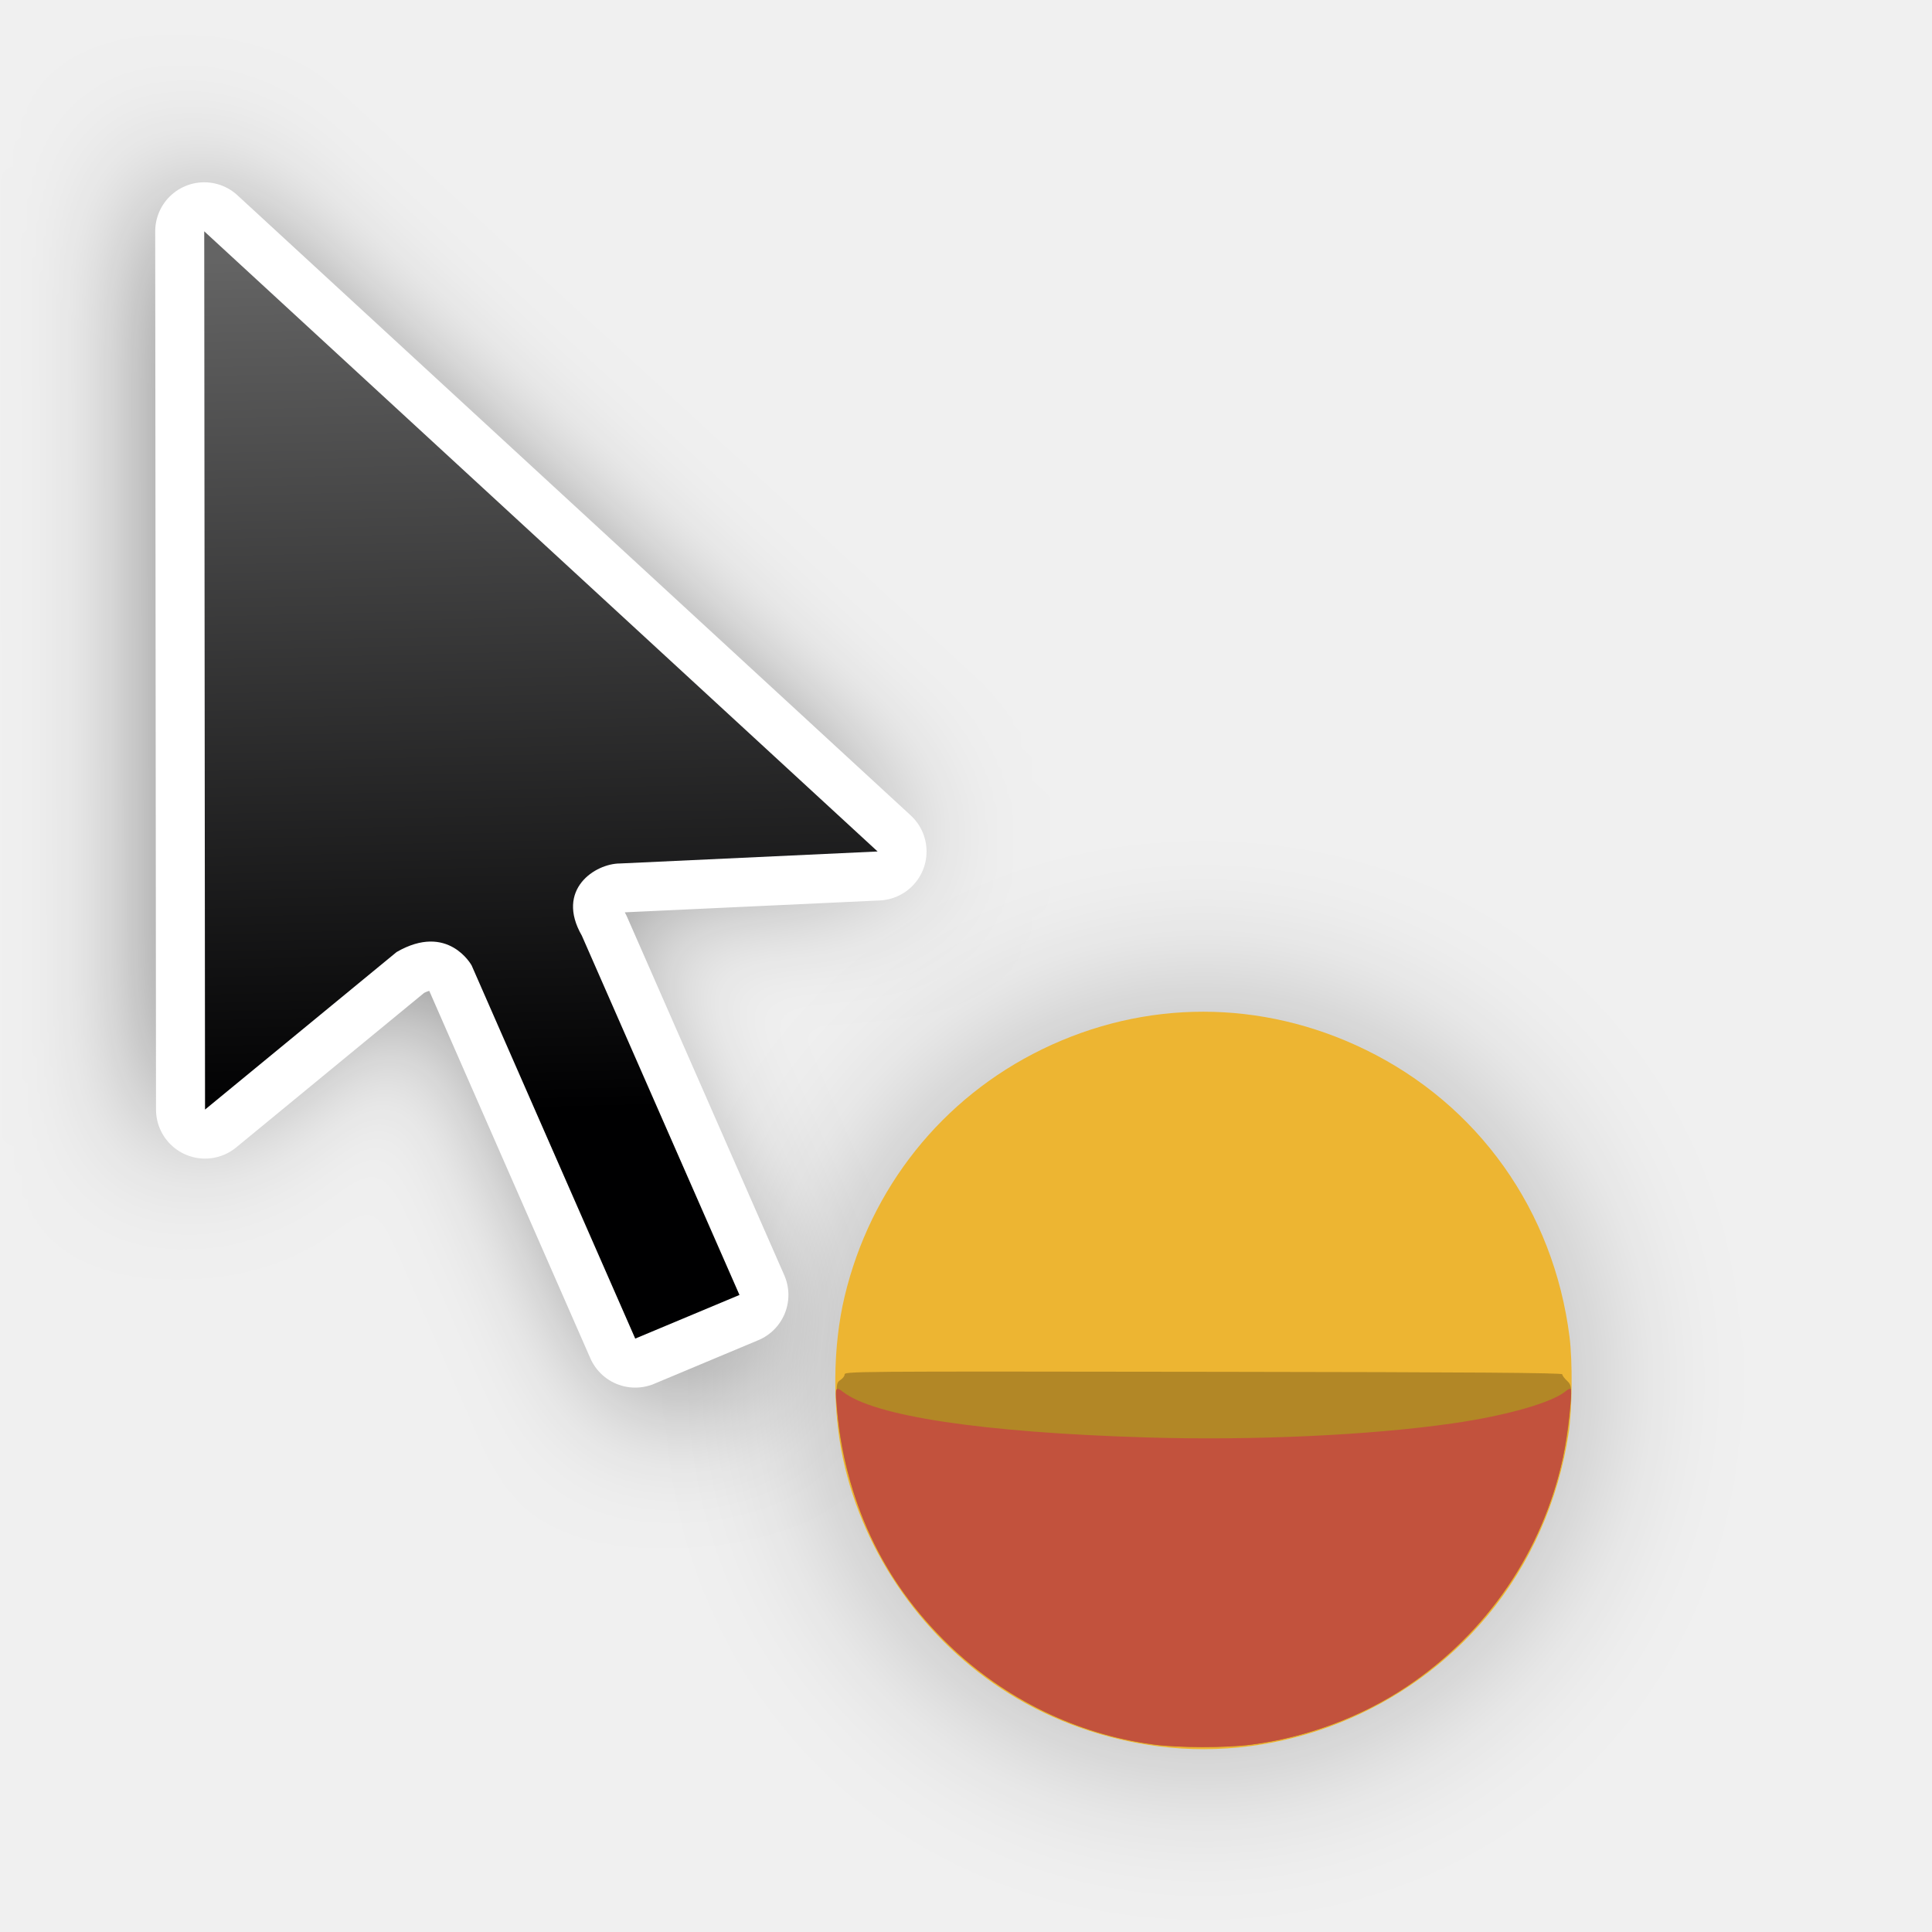
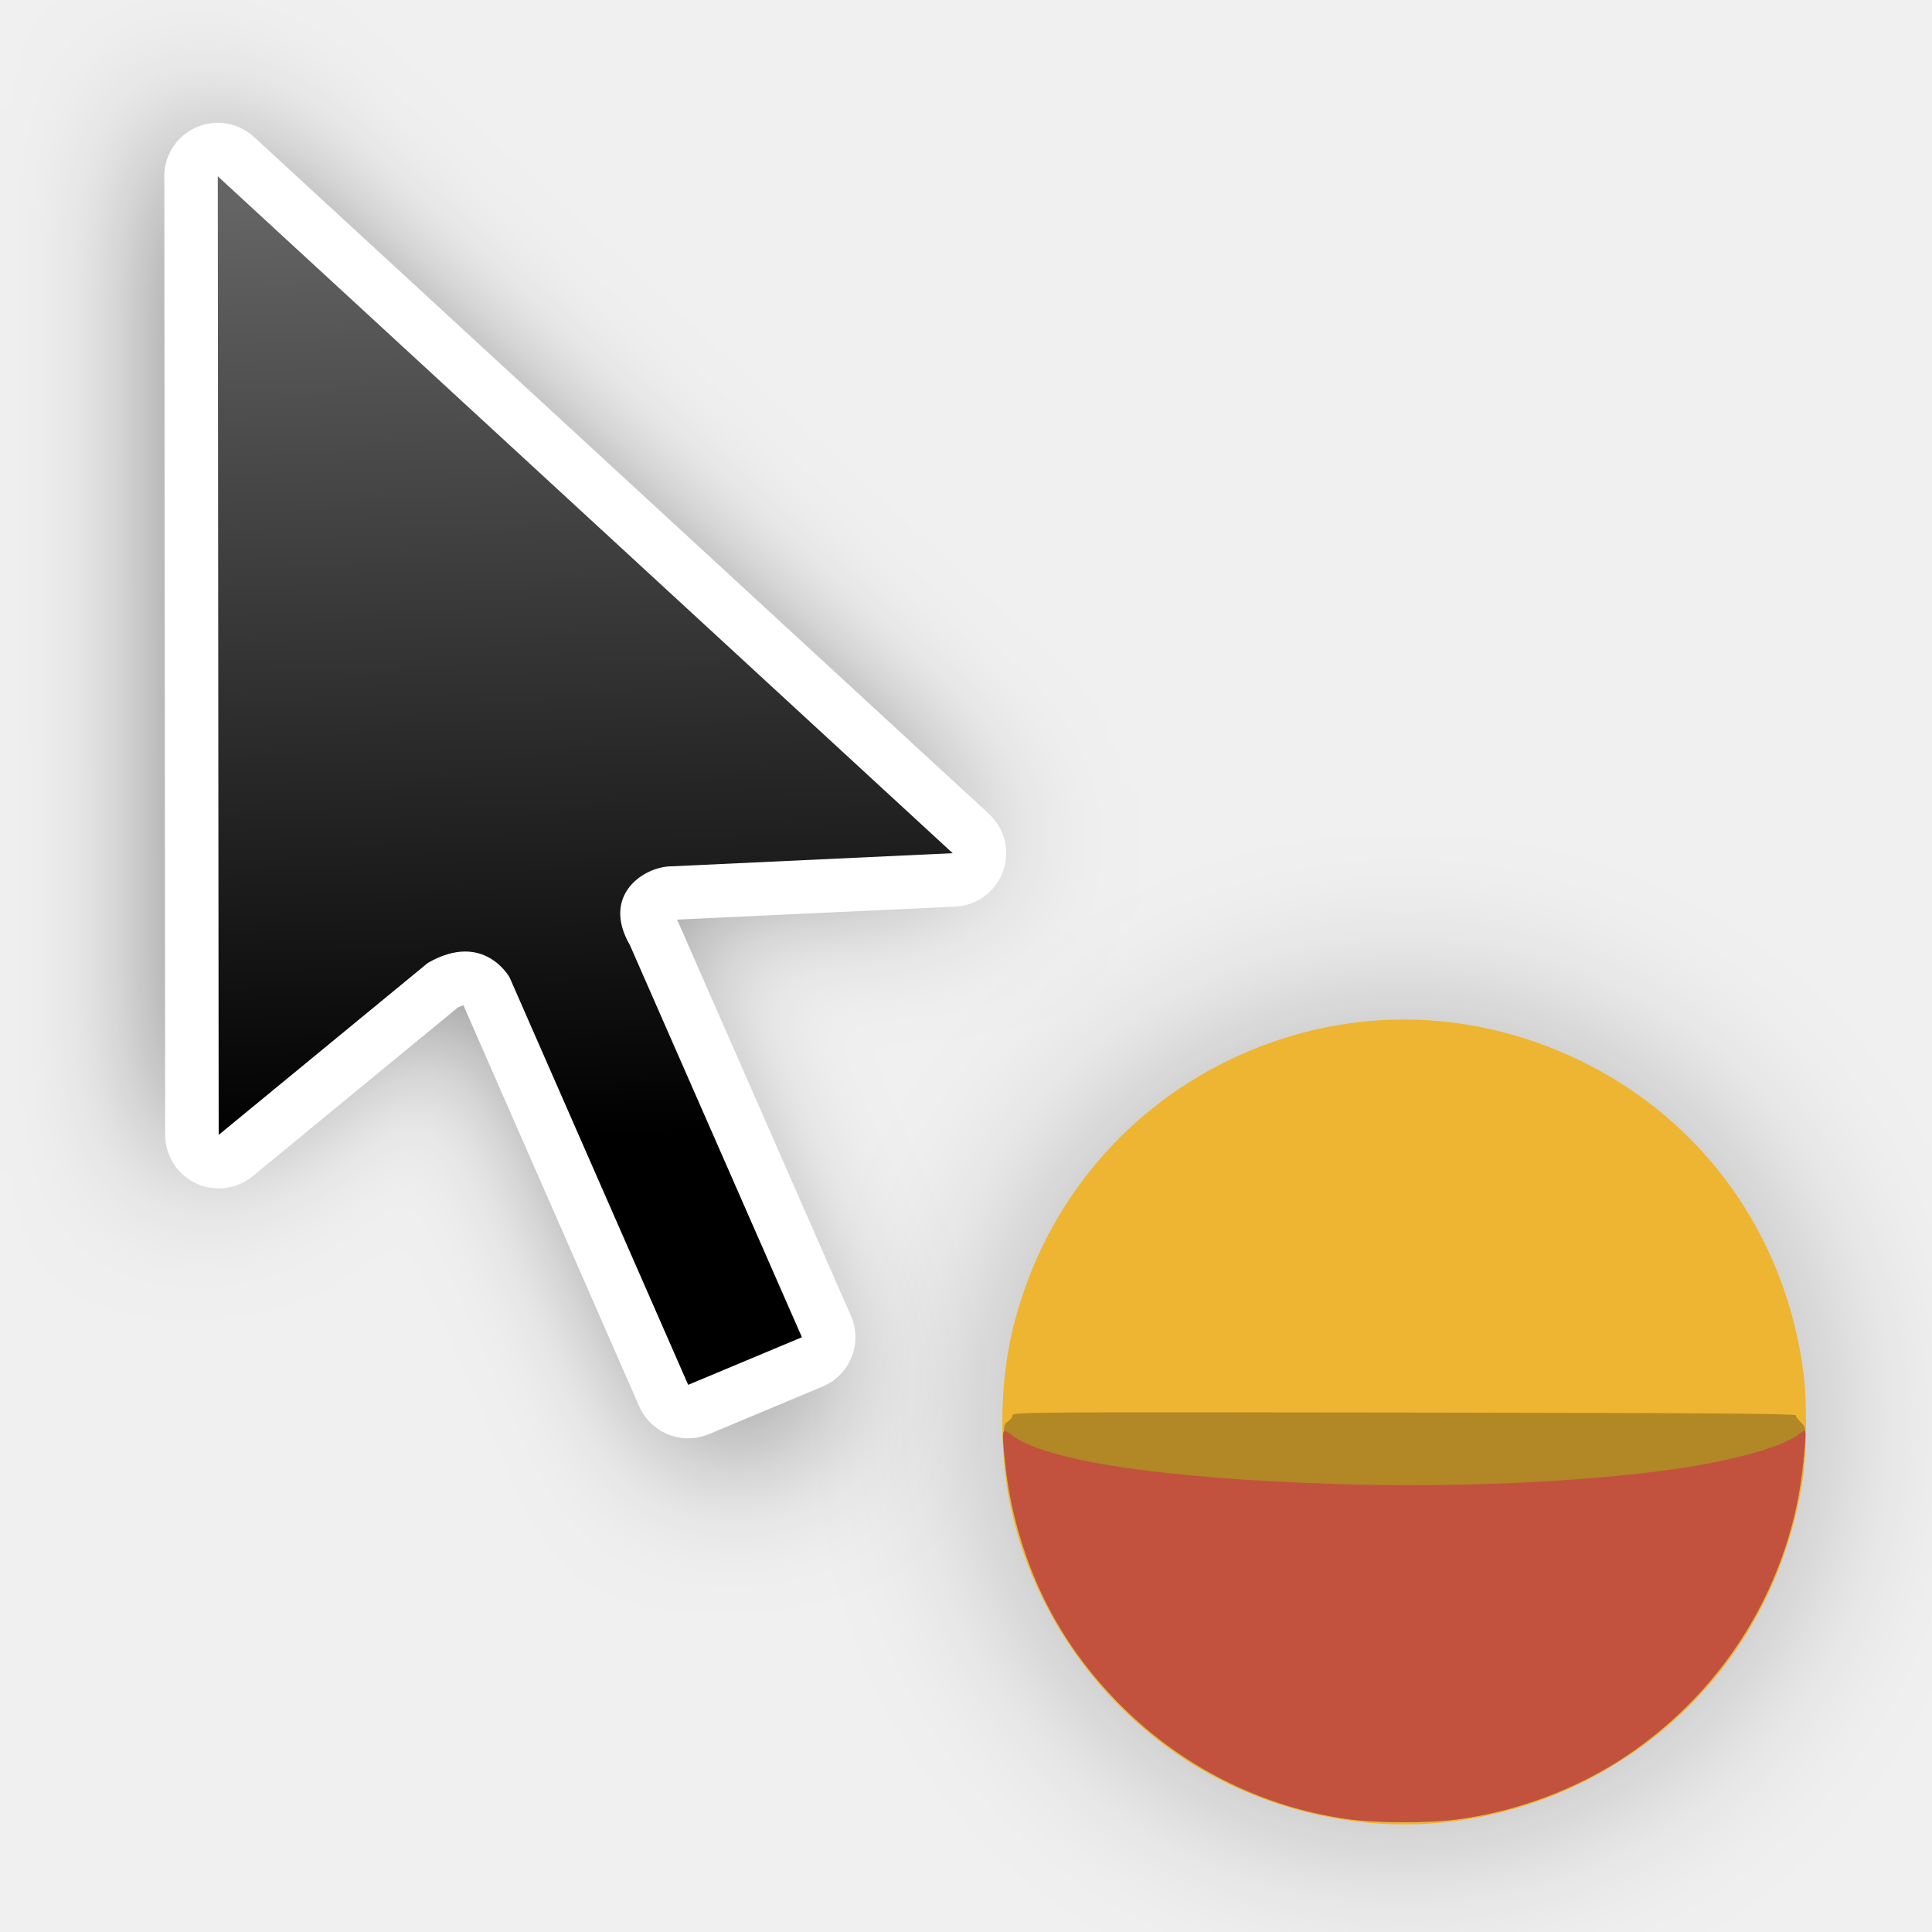
- <svg xmlns="http://www.w3.org/2000/svg" xmlns:xlink="http://www.w3.org/1999/xlink" width="32px" height="32px" viewBox="0 0 24 24" version="1.1" id="svg2">
-   <defs id="defs11">
-     <linearGradient xlink:href="#linearGradient8199" id="linearGradient10021" gradientUnits="userSpaceOnUse" gradientTransform="matrix(0.75,0,0,0.75,-52.1312,-545.7444)" x1="42.288" y1="760.581" x2="41.944" y2="746.356" />
+ <svg xmlns="http://www.w3.org/2000/svg" xmlns:xlink="http://www.w3.org/1999/xlink" width="100mm" height="100mm" viewBox="0 0 100 100" version="1.1" id="svg8">
+   <defs id="defs2">
+     <clipPath id="clip1">
+       <path id="path4225" d="m 17,10 14,0 0,20 -14,0 m 0,-20" />
+     </clipPath>
+     <clipPath id="clip2">
+       <path id="path4228" d="m 41.895,19.992 c 0,10.582 -8.02,19.16 -17.895,19.16 -9.875,0 -17.891,-8.574 -17.891,-19.16 0,-10.586 8.02,-19.16 17.891,-19.16 9.879,0 17.895,8.574 17.895,19.16 m 0,0" />
+     </clipPath>
+     <clipPath id="clip1-3">
+       <path d="m 17,10 14,0 0,20 -14,0 m 0,-20" id="path4225-2" />
+     </clipPath>
+     <clipPath id="clip2-0">
+       <path d="m 41.895,19.992 c 0,10.582 -8.02,19.16 -17.895,19.16 -9.875,0 -17.891,-8.574 -17.891,-19.16 0,-10.586 8.02,-19.16 17.891,-19.16 9.879,0 17.895,8.574 17.895,19.16 m 0,0" id="path4228-6" />
+     </clipPath>
+     <linearGradient xlink:href="#linearGradient8199" id="linearGradient5665" gradientUnits="userSpaceOnUse" gradientTransform="matrix(3.410758,0,0,3.410758,-116.022,-2338.274)" x1="42.288" y1="760.581" x2="41.944" y2="746.356" />
    <linearGradient id="linearGradient8199">
      <stop style="stop-color:#000001;stop-opacity:1" offset="0" id="stop8195" />
      <stop style="stop-color:#646464;stop-opacity:1" offset="1" id="stop8197" />
    </linearGradient>
    <filter style="color-interpolation-filters:sRGB" id="filter3764" x="-0.214" width="1.428" y="-0.13" height="1.261">
      <feGaussianBlur stdDeviation="1.082" id="feGaussianBlur3766" />
    </filter>
-     <filter style="color-interpolation-filters:sRGB" height="1.444" y="-0.222" width="1.444" x="-0.222" id="filter7558">
-       <feGaussianBlur id="feGaussianBlur7560" stdDeviation="1.202" />
+     <clipPath id="clip1-8">
+       <path d="m 17,10 14,0 0,20 -14,0 m 0,-20" id="path4225-5" />
+     </clipPath>
+     <clipPath id="clip2-6">
+       <path d="m 41.895,19.992 c 0,10.582 -8.02,19.16 -17.895,19.16 -9.875,0 -17.891,-8.574 -17.891,-19.16 0,-10.586 8.02,-19.16 17.891,-19.16 9.879,0 17.895,8.574 17.895,19.16 m 0,0" id="path4228-1" />
+     </clipPath>
+     <clipPath id="clip1-3-1">
+       <path id="path4225-2-5" d="m 17,10 14,0 0,20 -14,0 m 0,-20" />
+     </clipPath>
+     <clipPath id="clip2-0-9">
+       <path id="path4228-6-8" d="m 41.895,19.992 c 0,10.582 -8.02,19.16 -17.895,19.16 -9.875,0 -17.891,-8.574 -17.891,-19.16 0,-10.586 8.02,-19.16 17.891,-19.16 9.879,0 17.895,8.574 17.895,19.16 m 0,0" />
+     </clipPath>
+     <filter id="filter7558-5" x="-0.222" width="1.444" y="-0.222" height="1.444" style="color-interpolation-filters:sRGB">
+       <feGaussianBlur stdDeviation="1.202" id="feGaussianBlur7560-8" />
    </filter>
  </defs>
-   <g id="layer1" />
-   <g id="layer2">
-     <g id="g71" transform="translate(26.67702,-10.87658)">
-       <path transform="matrix(0.75,0,0,0.75,-26.67702,10.87657)" style="color:#000000;font-style:normal;font-variant:normal;font-weight:normal;font-stretch:normal;font-size:medium;line-height:normal;font-family:Sans;-inkscape-font-specification:Sans;text-indent:0;text-align:start;text-decoration:none;text-decoration-line:none;letter-spacing:normal;word-spacing:normal;text-transform:none;writing-mode:lr-tb;direction:ltr;baseline-shift:baseline;text-anchor:start;display:inline;overflow:visible;visibility:visible;opacity:0.2;fill:#000000;fill-opacity:1;fill-rule:nonzero;stroke:none;stroke-width:2;marker:none;filter:url(#filter7558);enable-background:accumulate" d="m 19.933,16.365 c -3.59,0 -6.5,2.91 -6.5,6.5 0,3.59 2.91,6.5 6.5,6.5 3.59,0 6.5,-2.91 6.5,-6.5 0,-3.59 -2.91,-6.5 -6.5,-6.5 z" id="path9961" />
-       <path transform="matrix(0.7759386,0,0,0.7759386,-282.0766,-490.6722)" style="display:inline;opacity:0.5;fill:#000000;fill-opacity:1;stroke:none;stroke-width:0.765;stroke-linecap:round;stroke-linejoin:round;stroke-miterlimit:4;stroke-dasharray:none;stroke-opacity:1;filter:url(#filter3764)" d="m 331.746,648.974 0.015,15.815 3.45,-2.836 c 0.93,-0.537 1.351,0.241 1.351,0.241 l 2.945,6.719 1.876,-0.785 -2.838,-6.469 c -0.482,-0.835 0.242,-1.3 0.687,-1.3 l 4.639,-0.217 z" id="path9965" />
-       <path id="path9967" d="m -24.14,13.75 0.01,10.91 2.38,-1.957 c 0.641,-0.37 0.932,0.167 0.932,0.167 l 2.032,4.635 1.294,-0.542 -1.958,-4.463 c -0.332,-0.576 0.167,-0.897 0.474,-0.897 l 3.2,-0.149 z" style="display:inline;fill:#ffffff;fill-opacity:1;stroke:#ffffff;stroke-width:1.218;stroke-linecap:round;stroke-linejoin:round;stroke-miterlimit:4;stroke-dasharray:none;stroke-opacity:1" />
-       <path id="path9969" d="m -24.14,13.75 0.01,10.91 2.38,-1.957 c 0.641,-0.37 0.932,0.167 0.932,0.167 l 2.032,4.635 1.295,-0.542 -1.958,-4.463 c -0.332,-0.576 0.167,-0.897 0.474,-0.897 l 3.2,-0.149 z" style="display:inline;fill:url(#linearGradient10021);fill-opacity:1;stroke:none;stroke-width:0.528;stroke-linecap:round;stroke-linejoin:round;stroke-miterlimit:4;stroke-dasharray:none;stroke-opacity:1" />
-       <g id="g9877" transform="matrix(0.06350164,0,0,0.06350164,-19.42978,22.77493)" style="display:inline">
-         <path style="fill:#edb532;stroke-width:0.353" d="M 112.469,154.249 C 102.041,152.911 91.985,149.361 83.259,143.936 66.825,133.721 54.8,116.713 50.786,98.007 c -2.121,-9.884 -2.002,-22.073 0.31,-31.75 5.089,-21.302 19.094,-38.835 38.62,-48.353 20.167,-9.83 42.944,-9.814 63.219,0.045 22.127,10.759 36.871,31.502 39.98,56.245 0.603,4.799 0.52,14.163 -0.166,18.697 -2.023,13.373 -7.536,25.779 -15.932,35.848 -15.704,18.836 -40.315,28.593 -64.346,25.51 z" id="path9871" />
-         <path style="fill:#b28726;stroke-width:0.353" d="M 111.411,153.879 C 91.324,151.168 73.187,139.792 61.532,122.596 54.462,112.166 49.828,98.145 49.571,86.409 c -0.067,-3.079 -0.018,-3.344 0.721,-3.835 0.437,-0.291 0.794,-0.741 0.794,-1.002 0,-0.687 -0.288,-0.685 73.642,-0.585 49.347,0.067 66.763,0.194 66.763,0.489 0,0.219 0.397,0.767 0.882,1.216 1.019,0.945 1.055,1.443 0.503,7.052 -2.105,21.381 -13.797,40.777 -31.86,52.854 -8.828,5.902 -19.608,9.926 -30.309,11.314 -5.115,0.663 -14.255,0.648 -19.297,-0.033 z" id="path9873" />
-         <path style="fill:#c2523d;stroke-width:0.353" d="m 111.411,153.879 c -14.817,-2 -28.922,-8.855 -39.816,-19.351 -13.223,-12.74 -20.552,-28.5 -22.109,-47.545 -0.239,-2.922 -0.094,-3.156 1.288,-2.078 6.113,4.764 27.138,7.929 59.226,8.916 20.792,0.64 43.776,-0.408 59.972,-2.733 10.696,-1.536 19.722,-4.127 22.315,-6.407 0.341,-0.3 0.719,-0.446 0.84,-0.325 0.387,0.387 -0.59,9.1 -1.491,13.299 -3.947,18.386 -14.863,34.409 -30.62,44.944 -8.828,5.902 -19.608,9.926 -30.309,11.314 -5.115,0.663 -14.255,0.648 -19.297,-0.033 z" id="path9875" />
+   <g id="layer1" transform="translate(0,-197)">
+     <g id="g77112" transform="translate(-108.4941,2.266587)">
+       <path id="path9961" d="m 19.933,16.365 c -3.59,0 -6.5,2.91 -6.5,6.5 0,3.59 2.91,6.5 6.5,6.5 3.59,0 6.5,-2.91 6.5,-6.5 0,-3.59 -2.91,-6.5 -6.5,-6.5 z" style="color:#000000;font-style:normal;font-variant:normal;font-weight:normal;font-stretch:normal;font-size:medium;line-height:normal;font-family:Sans;-inkscape-font-specification:Sans;text-indent:0;text-align:start;text-decoration:none;text-decoration-line:none;letter-spacing:normal;word-spacing:normal;text-transform:none;writing-mode:lr-tb;direction:ltr;baseline-shift:baseline;text-anchor:start;display:inline;overflow:visible;visibility:visible;opacity:0.2;fill:#000000;fill-opacity:1;fill-rule:nonzero;stroke:none;stroke-width:2;marker:none;filter:url(#filter7558-5);enable-background:accumulate" transform="matrix(3.410757,0,0,3.410757,113.1854,190.3497)" />
+       <g style="display:inline" transform="matrix(0.2887849,0,0,0.2887849,146.1435,244.4596)" id="g9877">
+         <path id="path9871" d="M 112.469,154.249 C 102.041,152.911 91.985,149.361 83.259,143.936 66.825,133.721 54.8,116.713 50.786,98.007 c -2.121,-9.884 -2.002,-22.073 0.31,-31.75 5.089,-21.302 19.094,-38.835 38.62,-48.353 20.167,-9.83 42.944,-9.814 63.219,0.045 22.127,10.759 36.871,31.502 39.98,56.245 0.603,4.799 0.52,14.163 -0.166,18.697 -2.023,13.373 -7.536,25.779 -15.932,35.848 -15.704,18.836 -40.315,28.593 -64.346,25.51 z" style="fill:#edb532;stroke-width:0.353" />
+         <path id="path9873" d="M 111.411,153.879 C 91.324,151.168 73.187,139.792 61.532,122.596 54.462,112.166 49.828,98.145 49.571,86.409 c -0.067,-3.079 -0.018,-3.344 0.721,-3.835 0.437,-0.291 0.794,-0.741 0.794,-1.002 0,-0.687 -0.288,-0.685 73.642,-0.585 49.347,0.067 66.763,0.194 66.763,0.489 0,0.219 0.397,0.767 0.882,1.216 1.019,0.945 1.055,1.443 0.503,7.052 -2.105,21.381 -13.797,40.777 -31.86,52.854 -8.828,5.902 -19.608,9.926 -30.309,11.314 -5.115,0.663 -14.255,0.648 -19.297,-0.033 z" style="fill:#b28726;stroke-width:0.353" />
+         <path id="path9875" d="m 111.411,153.879 c -14.817,-2 -28.922,-8.855 -39.816,-19.351 -13.223,-12.74 -20.552,-28.5 -22.109,-47.545 -0.239,-2.922 -0.094,-3.156 1.288,-2.078 6.113,4.764 27.138,7.929 59.226,8.916 20.792,0.64 43.776,-0.408 59.972,-2.733 10.696,-1.536 19.722,-4.127 22.315,-6.407 0.341,-0.3 0.719,-0.446 0.84,-0.325 0.387,0.387 -0.59,9.1 -1.491,13.299 -3.947,18.386 -14.863,34.409 -30.62,44.944 -8.828,5.902 -19.608,9.926 -30.309,11.314 -5.115,0.663 -14.255,0.648 -19.297,-0.033 z" style="fill:#c2523d;stroke-width:0.353" />
      </g>
    </g>
+     <path transform="matrix(3.528718,0,0,3.528718,-1161.74,-2087.823)" style="display:inline;opacity:0.5;fill:#000000;fill-opacity:1;stroke:none;stroke-width:0.765;stroke-linecap:round;stroke-linejoin:round;stroke-miterlimit:4;stroke-dasharray:none;stroke-opacity:1;filter:url(#filter3764)" d="m 331.746,648.974 0.015,15.815 3.45,-2.836 c 0.93,-0.537 1.351,0.241 1.351,0.241 l 2.945,6.719 1.876,-0.785 -2.838,-6.469 c -0.482,-0.835 0.242,-1.3 0.687,-1.3 l 4.639,-0.217 z" id="path5659" />
+     <path id="path5661" d="m 11.272,206.125 0.047,49.617 10.823,-8.899 c 2.917,-1.684 4.239,0.757 4.239,0.757 l 9.239,21.079 5.887,-2.464 -8.904,-20.297 c -1.512,-2.618 0.759,-4.077 2.154,-4.077 l 14.554,-0.68 z" style="display:inline;fill:#ffffff;fill-opacity:1;stroke:#ffffff;stroke-width:5.537;stroke-linecap:round;stroke-linejoin:round;stroke-miterlimit:4;stroke-dasharray:none;stroke-opacity:1" />
+     <path id="path5663" d="m 11.272,206.125 0.047,49.617 10.823,-8.899 c 2.917,-1.684 4.239,0.757 4.239,0.757 l 9.239,21.079 5.887,-2.464 -8.904,-20.297 c -1.512,-2.618 0.758,-4.077 2.154,-4.077 l 14.554,-0.68 z" style="display:inline;fill:url(#linearGradient5665);fill-opacity:1;stroke:none;stroke-width:2.4;stroke-linecap:round;stroke-linejoin:round;stroke-miterlimit:4;stroke-dasharray:none;stroke-opacity:1" />
+     <g id="layer1-7" transform="matrix(4.547676,0,0,4.547676,115.5891,171.5245)" />
+     <g id="layer1-7-5" transform="matrix(4.547676,0,0,4.547676,238.7045,169.6727)" />
+     <g id="layer1-5" transform="matrix(4.462686,0,0,4.462686,145.1839,132.7682)" />
+     <g id="layer2" transform="matrix(4.462686,0,0,4.462686,145.1839,132.7682)" />
  </g>
+   <style id="style3" type="text/css">
+ 	.st0{fill:#4B4B4B;}
+ </style>
+   <style type="text/css" id="style3-7">
+ 	.st0{fill:#4B4B4B;}
+ </style>
+   <style type="text/css" id="style3-3">
+ 	.st0{fill:#4B4B4B;}
+ </style>
+   <style id="style3-7-7" type="text/css">
+ 	.st0{fill:#4B4B4B;}
+ </style>
+   <style type="text/css" id="style3-9">
+ 	.st0{fill:#4B4B4B;}
+ </style>
+   <style id="style3-7-75" type="text/css">
+ 	.st0{fill:#4B4B4B;}
+ </style>
+   <style id="style3-3-3" type="text/css">
+ 	.st0{fill:#4B4B4B;}
+ </style>
+   <style type="text/css" id="style3-7-7-8">
+ 	.st0{fill:#4B4B4B;}
+ </style>
</svg>
